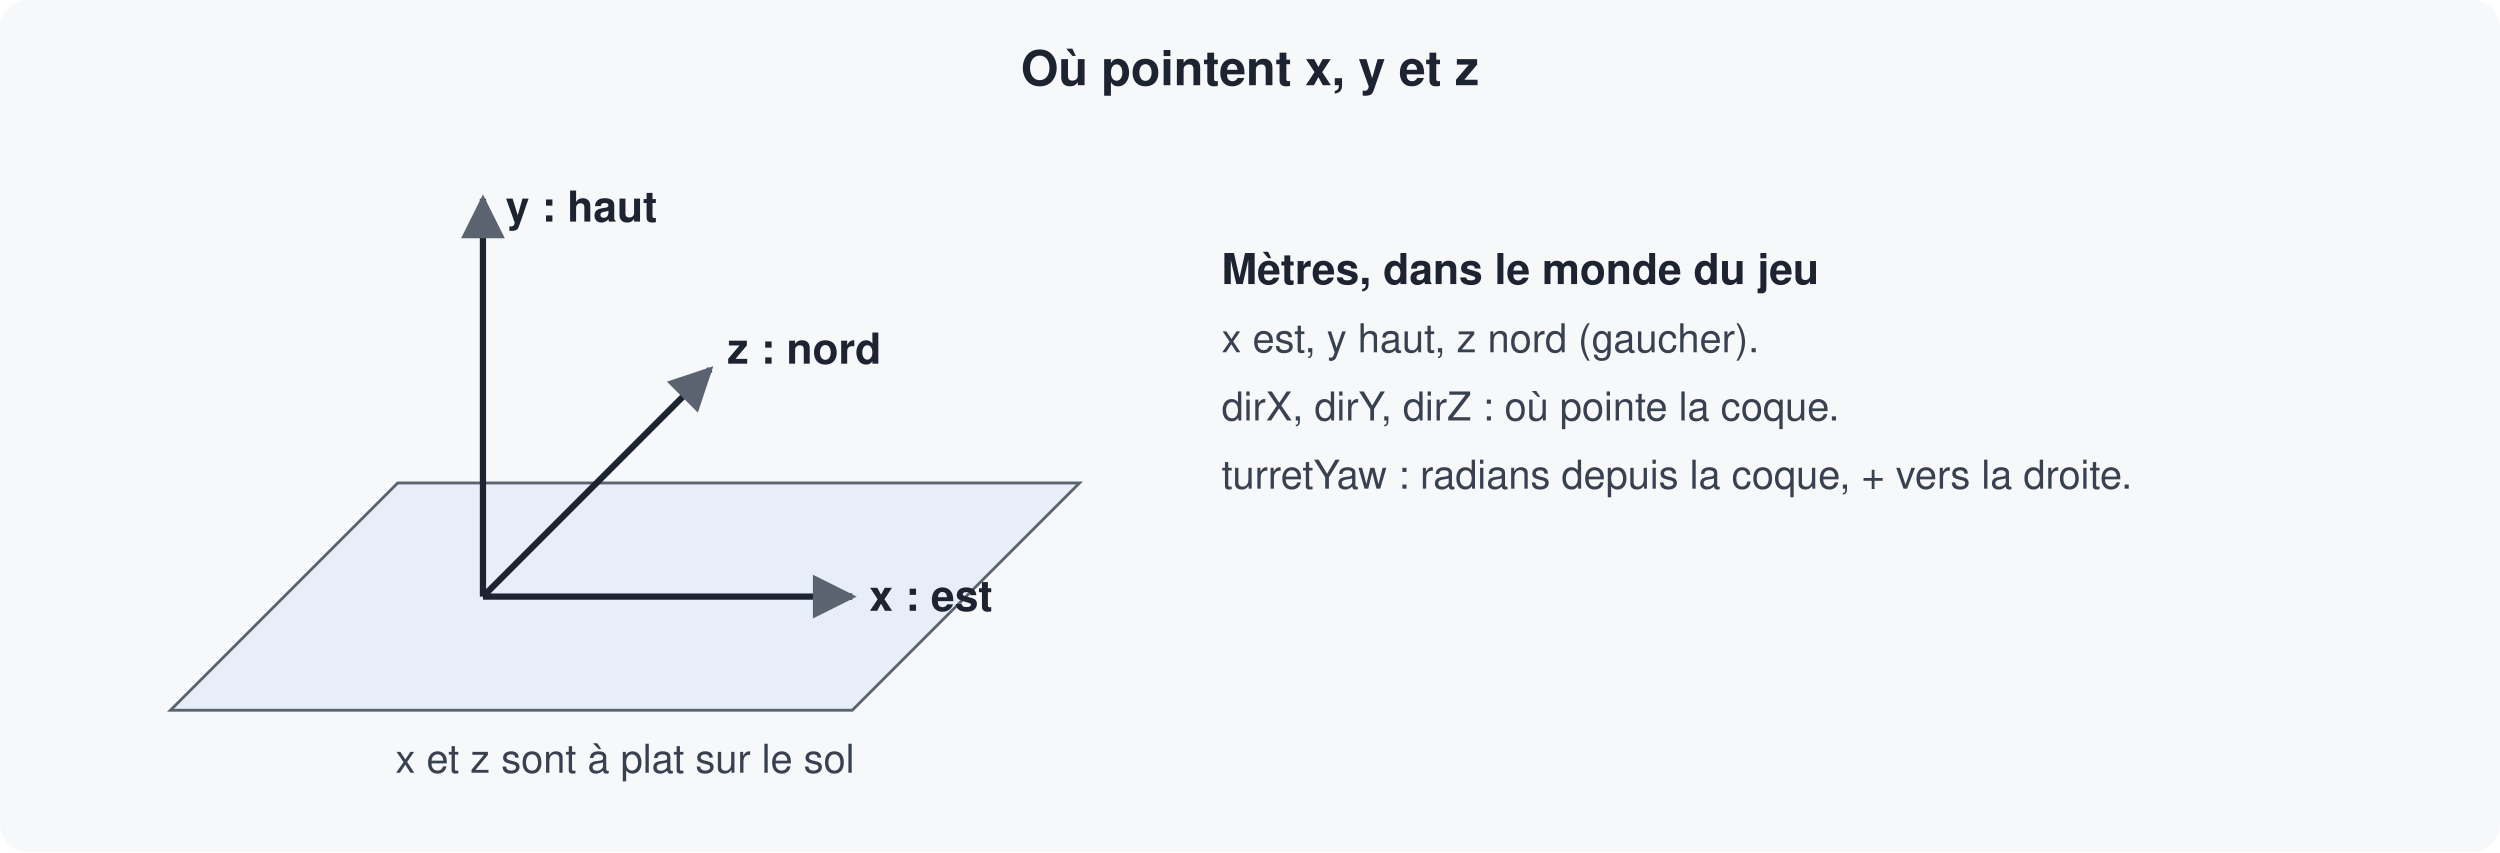
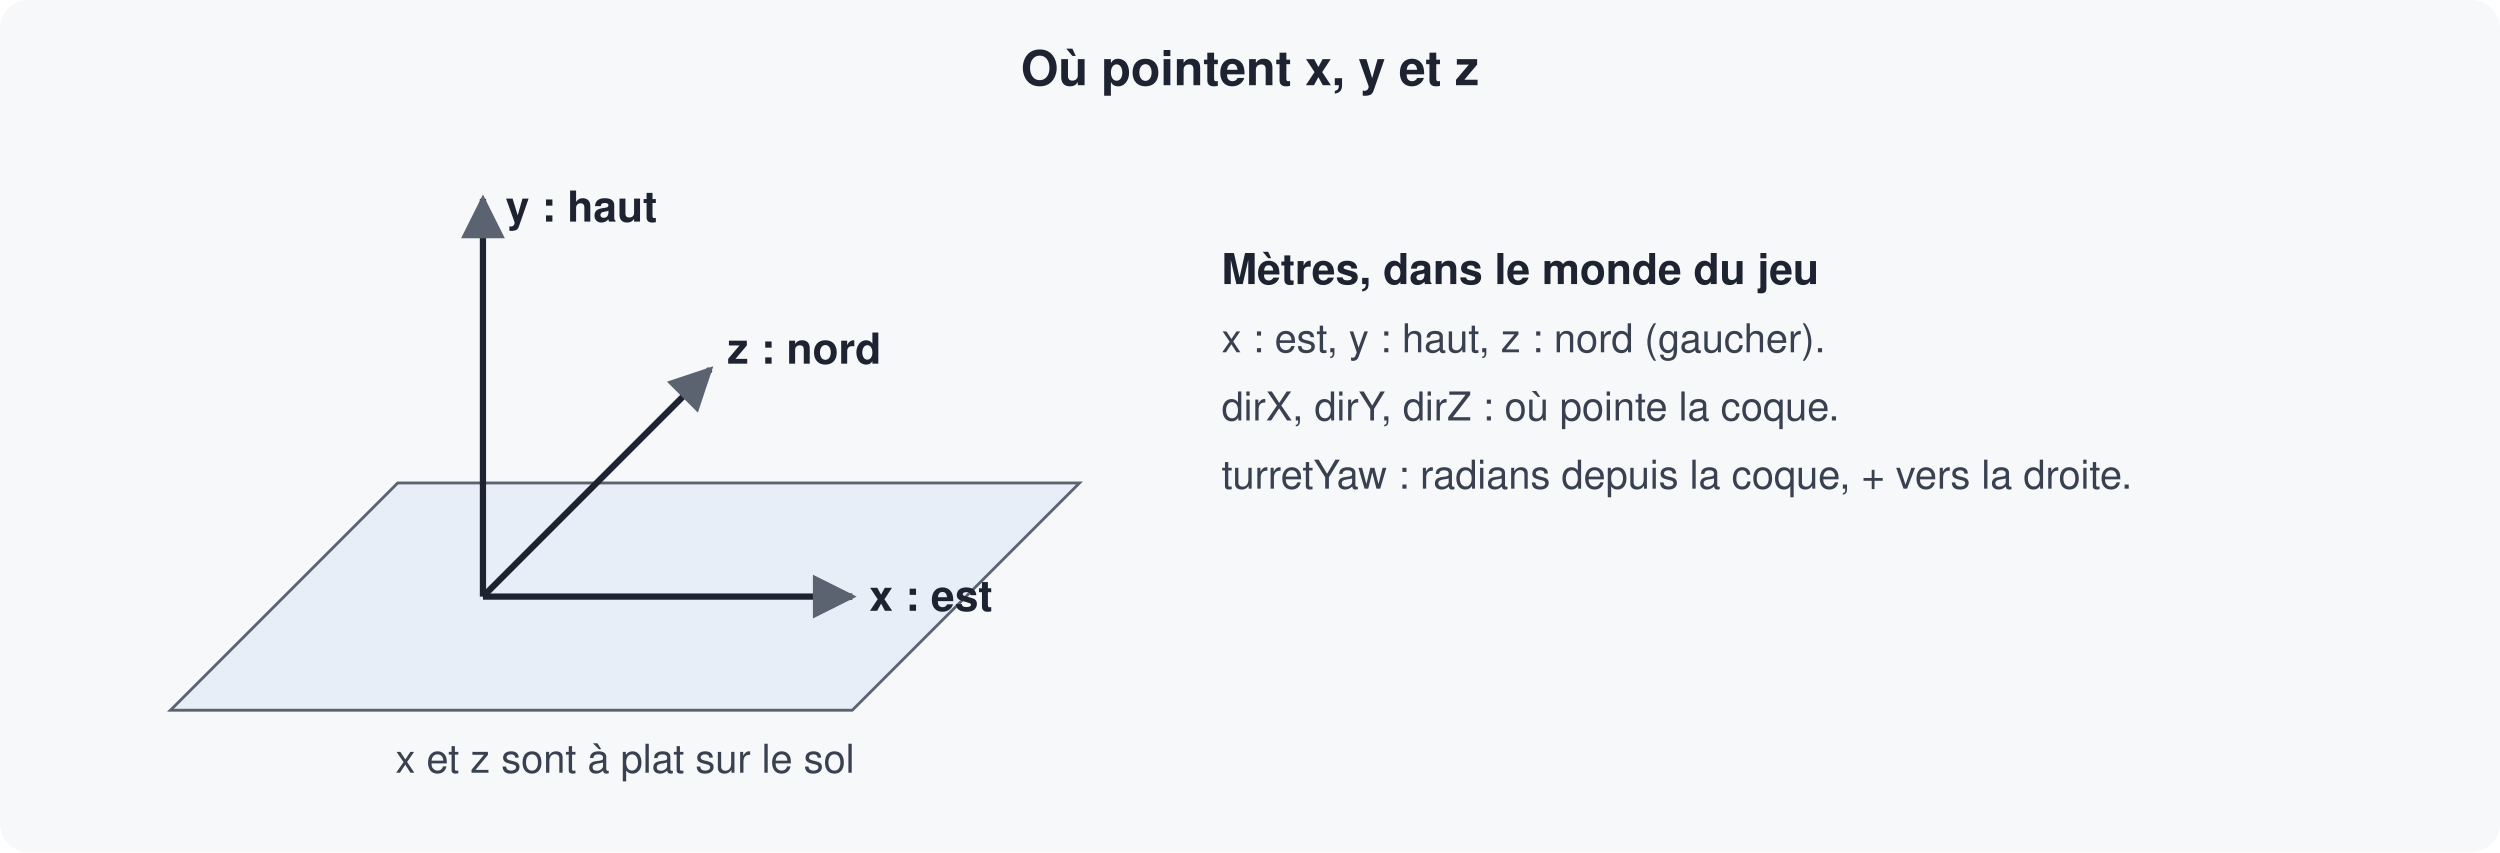
<svg xmlns="http://www.w3.org/2000/svg" width="880" height="300" viewBox="0 0 880 300" role="img" aria-label="Where x, y and z point">
  <defs>
    <marker id="a" viewBox="0 0 10 10" refX="9" refY="5" markerWidth="7" markerHeight="7" orient="auto">
      <path d="M0,0 L10,5 L0,10 z" fill="#5b6270" />
    </marker>
  </defs>
  <rect width="880" height="300" rx="10" fill="#f7f8fa" />
  <text x="440" y="30" font-family="Segoe UI,Helvetica,Arial,sans-serif" font-size="17" font-weight="600" text-anchor="middle" fill="#1d2330">Où pointent x, y et z</text>
  <polygon points="60,250 300,250 380,170 140,170" fill="#e8eef7" stroke="#5b6270" stroke-width="1" />
  <text x="220" y="272" font-family="Segoe UI,Helvetica,Arial,sans-serif" font-size="14" text-anchor="middle" fill="#394150">x et z sont à plat sur le sol</text>
  <line x1="170" y1="210" x2="300" y2="210" stroke="#1d2330" stroke-width="2.2" marker-end="url(#a)" />
  <text x="306" y="215" font-family="Segoe UI,Helvetica,Arial,sans-serif" font-size="15" font-weight="600" text-anchor="start" fill="#1d2330">x : est</text>
  <line x1="170" y1="210" x2="170" y2="70" stroke="#1d2330" stroke-width="2.2" marker-end="url(#a)" />
  <text x="178" y="78" font-family="Segoe UI,Helvetica,Arial,sans-serif" font-size="15" font-weight="600" text-anchor="start" fill="#1d2330">y : haut</text>
  <line x1="170" y1="210" x2="250" y2="130" stroke="#1d2330" stroke-width="2.2" marker-end="url(#a)" />
  <text x="256" y="128" font-family="Segoe UI,Helvetica,Arial,sans-serif" font-size="15" font-weight="600" text-anchor="start" fill="#1d2330">z : nord</text>
  <text x="430" y="100" font-family="Segoe UI,Helvetica,Arial,sans-serif" font-size="15" font-weight="600" text-anchor="start" fill="#1d2330">Mètres, dans le monde du jeu</text>
-   <text x="430" y="124" font-family="Segoe UI,Helvetica,Arial,sans-serif" font-size="14" text-anchor="start" fill="#394150">x est, y haut, z nord (gaucher).</text>
+   <text x="430" y="124" font-family="Segoe UI,Helvetica,Arial,sans-serif" font-size="14" text-anchor="start" fill="#394150">x : est, y : haut, z : nord (gaucher).</text>
  <text x="430" y="148" font-family="Segoe UI,Helvetica,Arial,sans-serif" font-size="14" text-anchor="start" fill="#394150">dirX, dirY, dirZ : où pointe la coque.</text>
  <text x="430" y="172" font-family="Segoe UI,Helvetica,Arial,sans-serif" font-size="14" text-anchor="start" fill="#394150">turretYaw : radians depuis la coque, + vers la droite.</text>
</svg>
